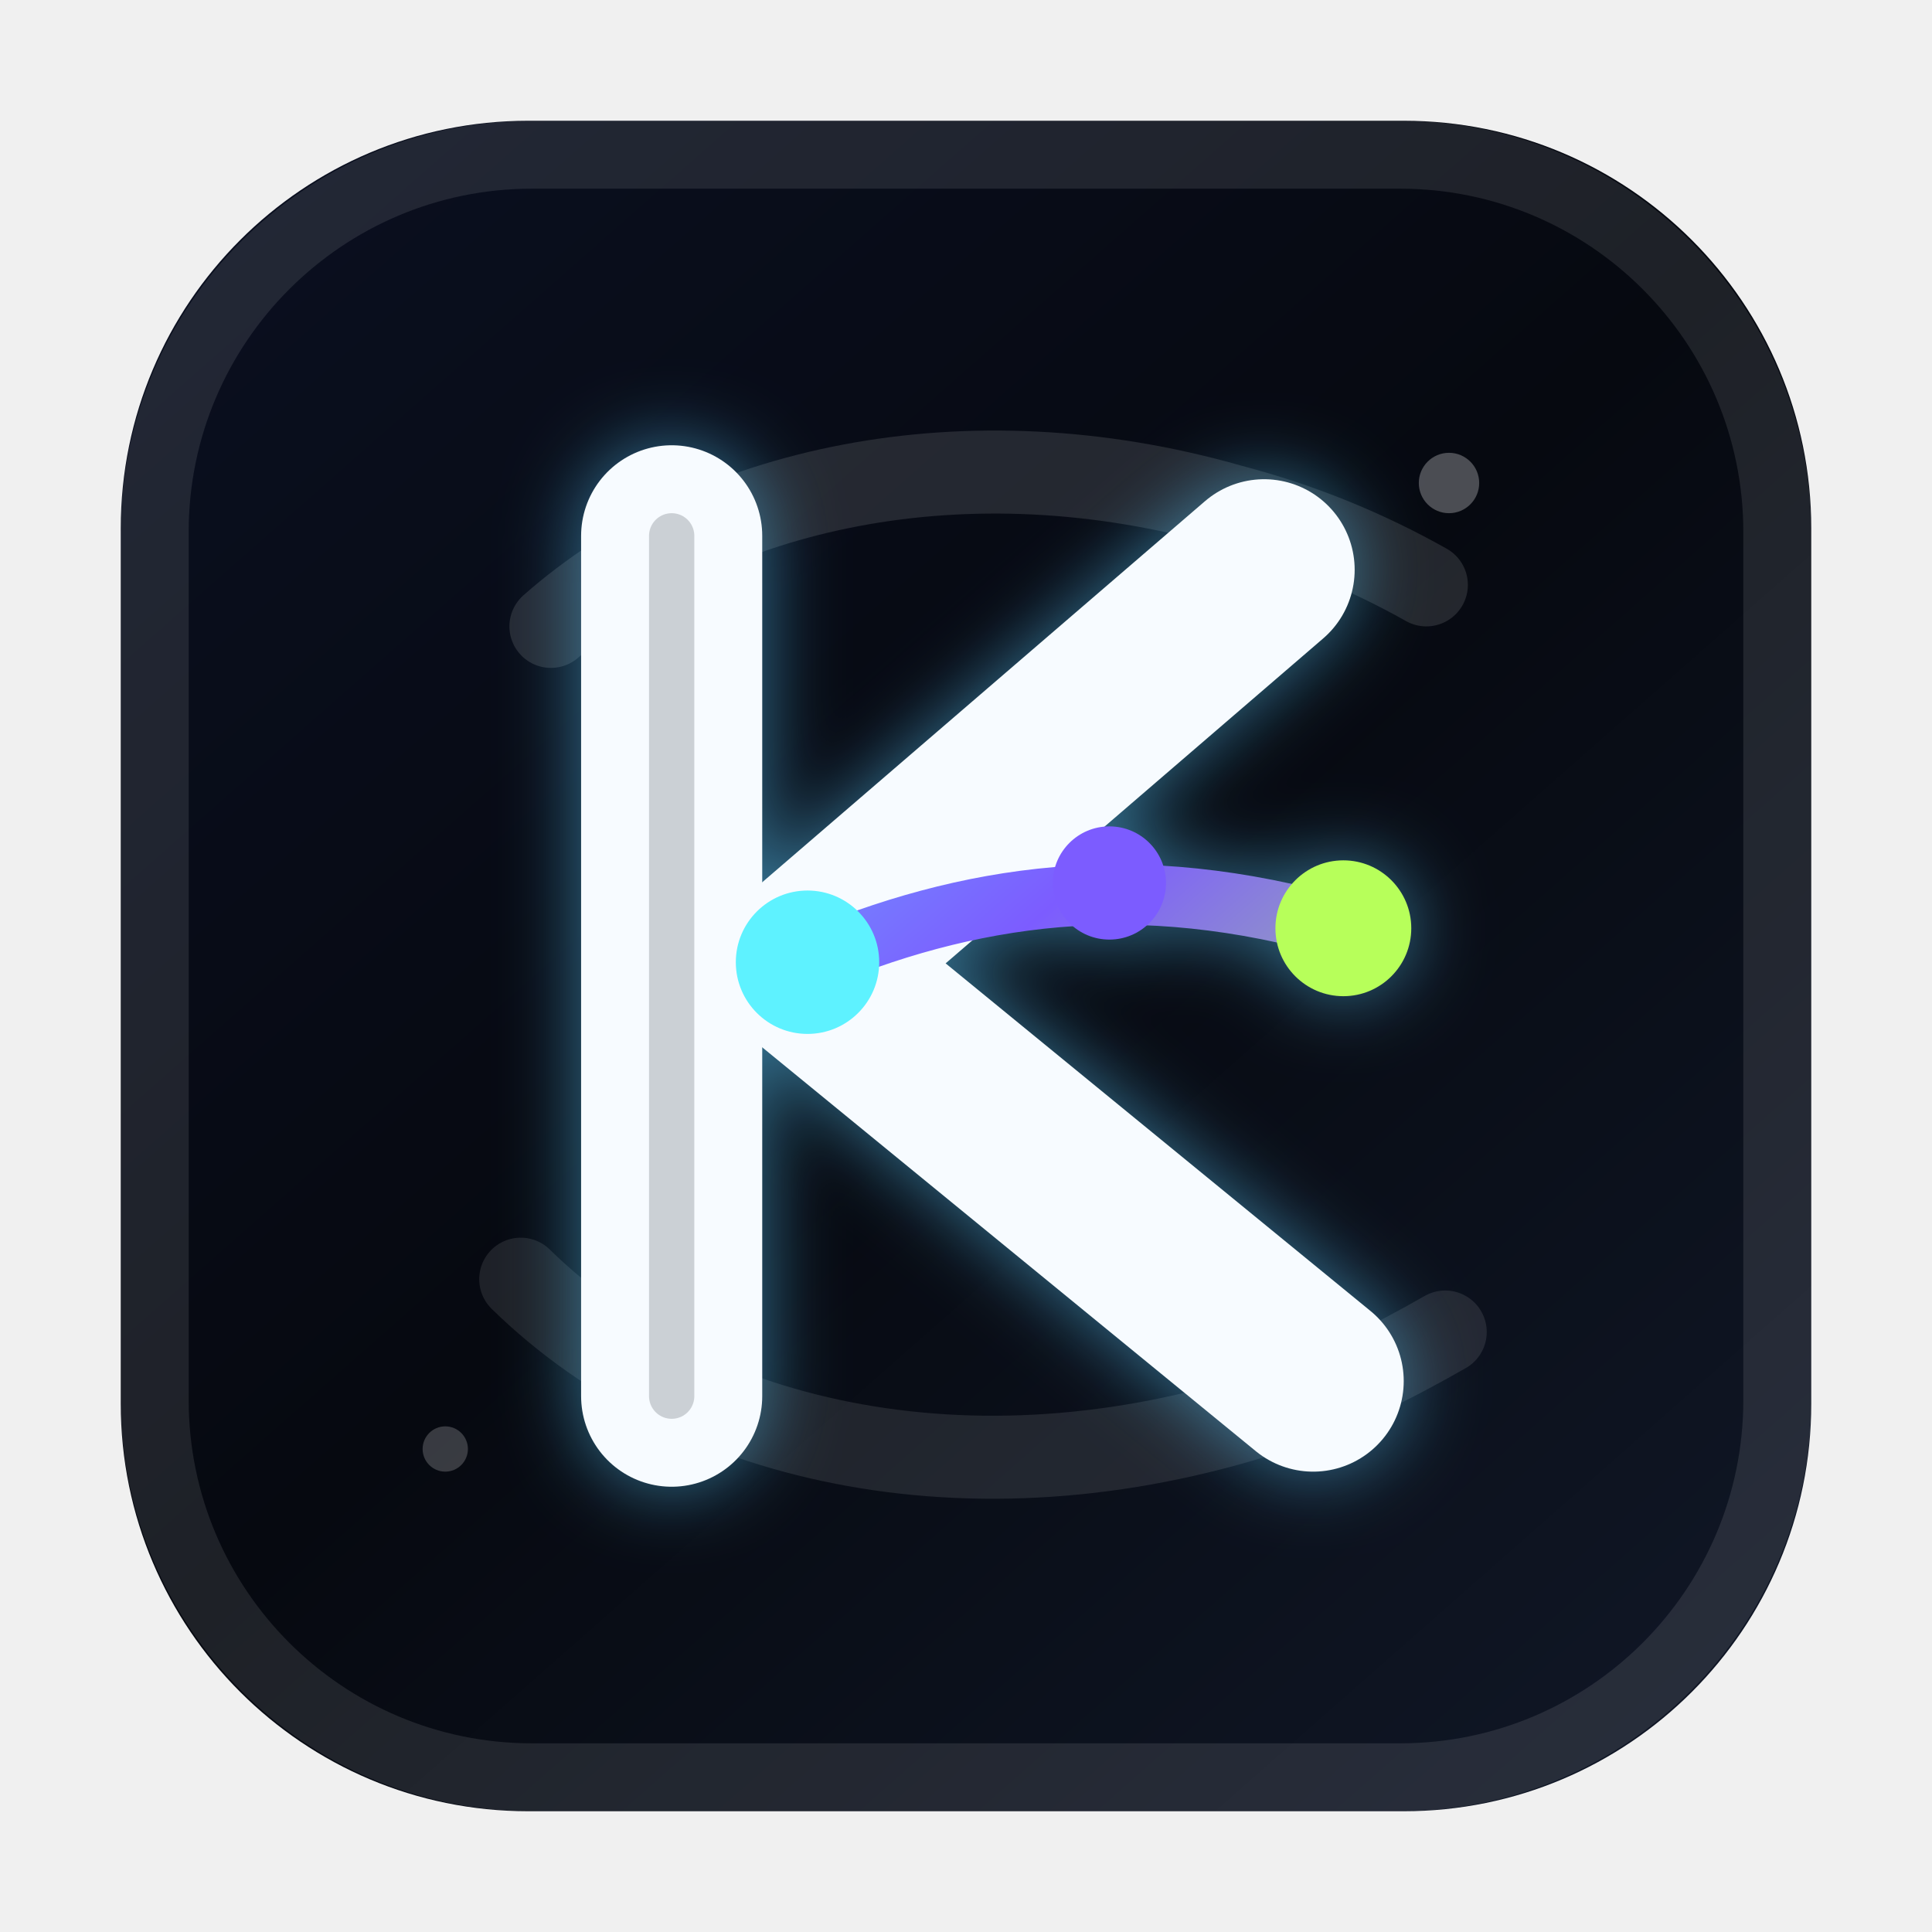
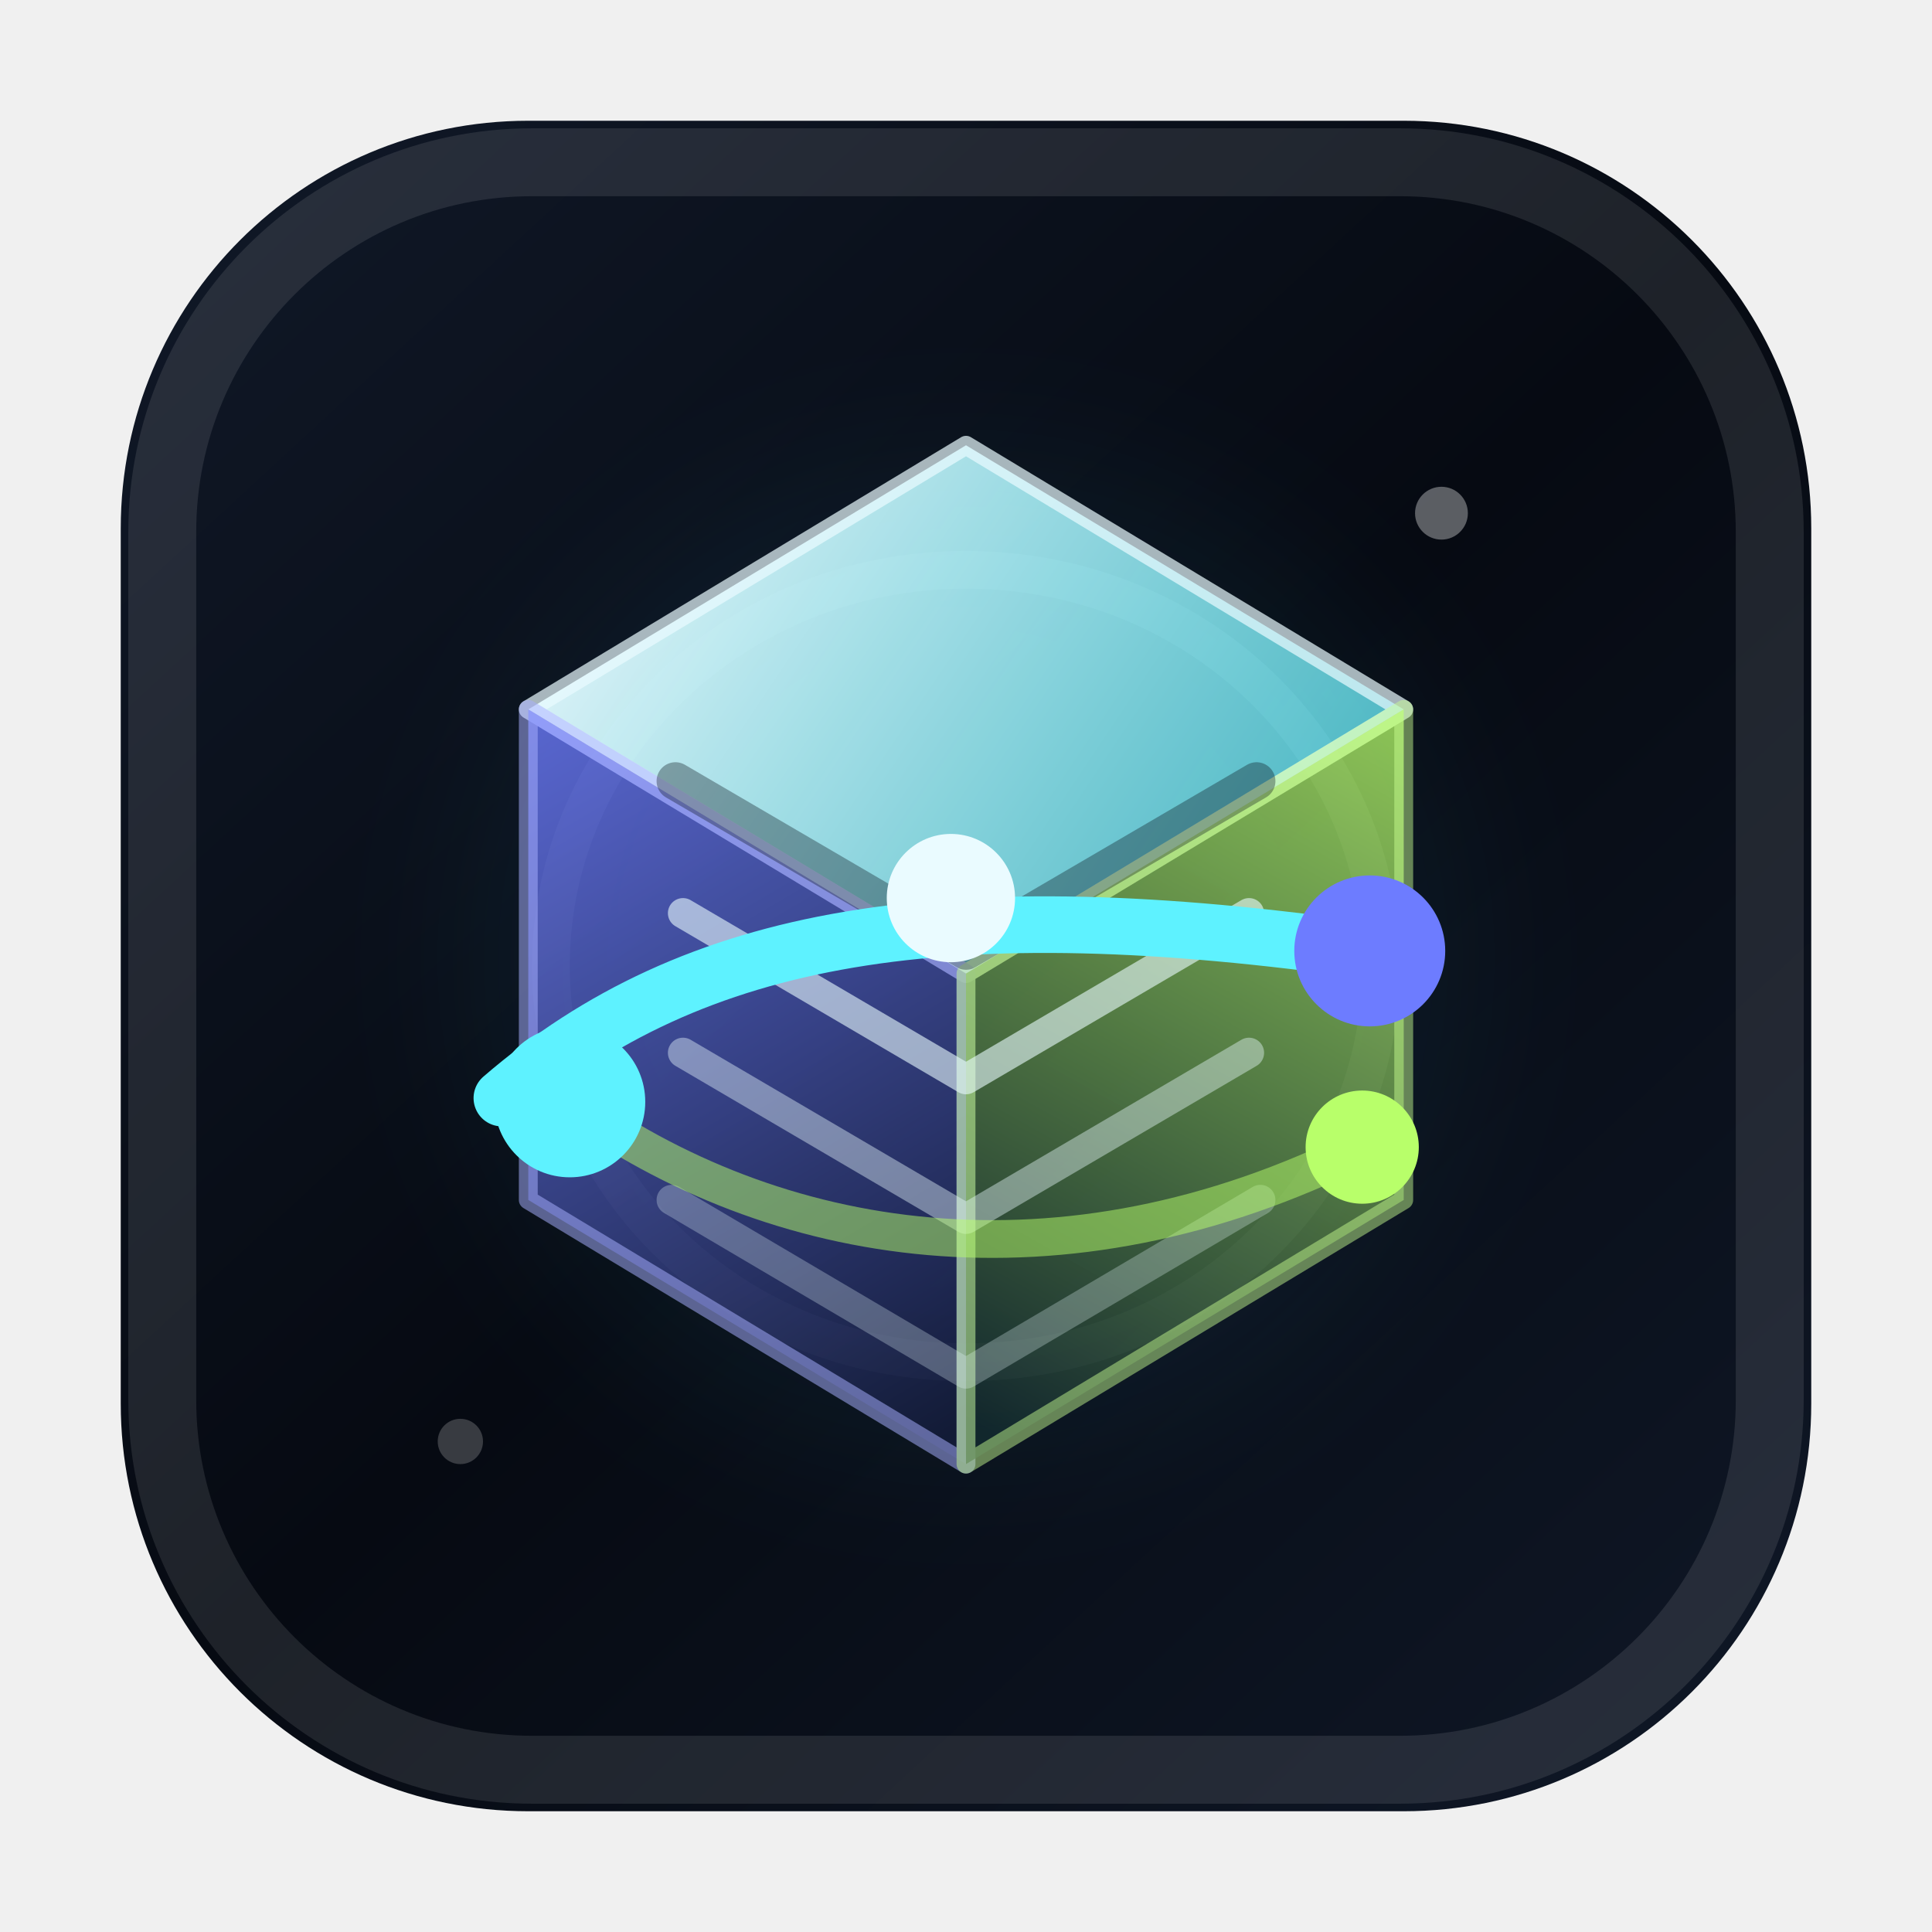
<svg xmlns="http://www.w3.org/2000/svg" width="512" height="512" viewBox="0 0 512 512" fill="none">
  <defs>
-     <linearGradient id="bg" x1="78" y1="46" x2="448" y2="466" gradientUnits="userSpaceOnUse">
-       <stop stop-color="#0A0F1F" />
-       <stop offset="0.48" stop-color="#060910" />
-       <stop offset="1" stop-color="#101726" />
+     <linearGradient id="bg" x1="54" y1="40" x2="454" y2="474" gradientUnits="userSpaceOnUse">
+       <stop stop-color="#101827" />
+       <stop offset="0.5" stop-color="#060A12" />
+       <stop offset="1" stop-color="#0F1726" />
    </linearGradient>
-     <linearGradient id="accent" x1="146" y1="124" x2="367" y2="377" gradientUnits="userSpaceOnUse">
-       <stop stop-color="#5EF2FF" />
-       <stop offset="0.52" stop-color="#7C5CFF" />
-       <stop offset="1" stop-color="#B7FF5A" />
+     <linearGradient id="cubeTop" x1="166" y1="116" x2="360" y2="246" gradientUnits="userSpaceOnUse">
+       <stop stop-color="#EAFBFF" stop-opacity="0.98" />
+       <stop offset="1" stop-color="#5EF2FF" stop-opacity="0.72" />
    </linearGradient>
-     <filter id="glow" x="80" y="76" width="352" height="360" filterUnits="userSpaceOnUse" color-interpolation-filters="sRGB">
-       <feGaussianBlur stdDeviation="10" result="blur" />
-       <feColorMatrix in="blur" type="matrix" values="0 0 0 0 0.36 0 0 0 0 0.8 0 0 0 0 1 0 0 0 0.55 0" />
-       <feBlend in="SourceGraphic" />
+     <linearGradient id="cubeLeft" x1="145" y1="189" x2="256" y2="377" gradientUnits="userSpaceOnUse">
+       <stop stop-color="#6D7CFF" stop-opacity="0.78" />
+       <stop offset="1" stop-color="#141C3B" stop-opacity="0.82" />
+     </linearGradient>
+     <linearGradient id="cubeRight" x1="360" y1="188" x2="255" y2="376" gradientUnits="userSpaceOnUse">
+       <stop stop-color="#B8FF6A" stop-opacity="0.74" />
+       <stop offset="1" stop-color="#132B30" stop-opacity="0.78" />
+     </linearGradient>
+     <filter id="softGlow" x="80" y="80" width="352" height="352" filterUnits="userSpaceOnUse" color-interpolation-filters="sRGB">
+       <feGaussianBlur stdDeviation="18" />
+       <feColorMatrix type="matrix" values="0 0 0 0 0.24 0 0 0 0 0.78 0 0 0 0 1 0 0 0 0.42 0" />
    </filter>
  </defs>
  <rect x="32" y="32" width="448" height="448" rx="108" fill="url(#bg)" />
-   <rect x="41" y="41" width="430" height="430" rx="100" stroke="white" stroke-opacity="0.10" stroke-width="18" />
-   <path d="M146 166C188 129 256 114 326 134C345 139 362 146 378 155" stroke="white" stroke-opacity="0.12" stroke-width="22" stroke-linecap="round" />
-   <path d="M138 339C184 384 261 400 340 373C355 368 369 361 383 353" stroke="white" stroke-opacity="0.10" stroke-width="22" stroke-linecap="round" />
-   <g filter="url(#glow)">
-     <path d="M178 142V370" stroke="#F7FBFF" stroke-width="48" stroke-linecap="round" />
-     <path d="M213 256L335 151" stroke="#F7FBFF" stroke-width="48" stroke-linecap="round" />
-     <path d="M216 258L348 366" stroke="#F7FBFF" stroke-width="48" stroke-linecap="round" />
-     <path d="M214 255C256 237 301 230 356 246" stroke="url(#accent)" stroke-width="16" stroke-linecap="round" />
-     <circle cx="214" cy="255" r="19" fill="#5EF2FF" />
-     <circle cx="294" cy="234" r="15" fill="#7C5CFF" />
-     <circle cx="356" cy="246" r="18" fill="#B7FF5A" />
-   </g>
-   <path d="M178 142V370" stroke="#06101A" stroke-opacity="0.18" stroke-width="12" stroke-linecap="round" />
-   <circle cx="384" cy="128" r="8" fill="white" fill-opacity="0.28" />
-   <circle cx="118" cy="384" r="6" fill="white" fill-opacity="0.20" />
+   <rect x="43" y="43" width="426" height="426" rx="98" stroke="white" stroke-opacity="0.10" stroke-width="18" />
+   <circle cx="256" cy="254" r="132" fill="#5EF2FF" opacity="0.14" filter="url(#softGlow)" />
+   <path d="M146 256C146 198 195 151 256 151C317 151 366 198 366 256C366 314 317 361 256 361C195 361 146 314 146 256Z" stroke="white" stroke-opacity="0.10" stroke-width="10" />
+   <path d="M256 118L372 188L256 258L140 188L256 118Z" fill="url(#cubeTop)" stroke="#EAFBFF" stroke-opacity="0.70" stroke-width="5" stroke-linejoin="round" />
+   <path d="M140 188L256 258V388L140 318V188Z" fill="url(#cubeLeft)" stroke="#A7B0FF" stroke-opacity="0.52" stroke-width="5" stroke-linejoin="round" />
+   <path d="M372 188L256 258V388L372 318V188Z" fill="url(#cubeRight)" stroke="#C8FF90" stroke-opacity="0.48" stroke-width="5" stroke-linejoin="round" />
+   <path d="M179 207L256 252L333 207" stroke="#06101A" stroke-opacity="0.34" stroke-width="10" stroke-linecap="round" stroke-linejoin="round" />
+   <path d="M181 242L256 286L331 242" stroke="#EAFBFF" stroke-opacity="0.60" stroke-width="8" stroke-linecap="round" stroke-linejoin="round" />
+   <path d="M181 279L256 323L331 279" stroke="#EAFBFF" stroke-opacity="0.42" stroke-width="8" stroke-linecap="round" stroke-linejoin="round" />
+   <path d="M178 318L256 364L334 318" stroke="#EAFBFF" stroke-opacity="0.28" stroke-width="8" stroke-linecap="round" stroke-linejoin="round" />
+   <path d="M133 291C184 247 251 236 363 252" stroke="#5EF2FF" stroke-width="15" stroke-linecap="round" />
+   <path d="M151 292C205 331 281 344 361 304" stroke="#B8FF6A" stroke-opacity="0.50" stroke-width="10" stroke-linecap="round" />
+   <circle cx="151" cy="292" r="20" fill="#5EF2FF" />
+   <circle cx="252" cy="238" r="17" fill="#EAFBFF" />
+   <circle cx="363" cy="252" r="20" fill="#6D7CFF" />
+   <circle cx="361" cy="304" r="15" fill="#B8FF6A" />
+   <circle cx="382" cy="136" r="7" fill="white" fill-opacity="0.34" />
+   <circle cx="122" cy="382" r="6" fill="white" fill-opacity="0.20" />
</svg>
